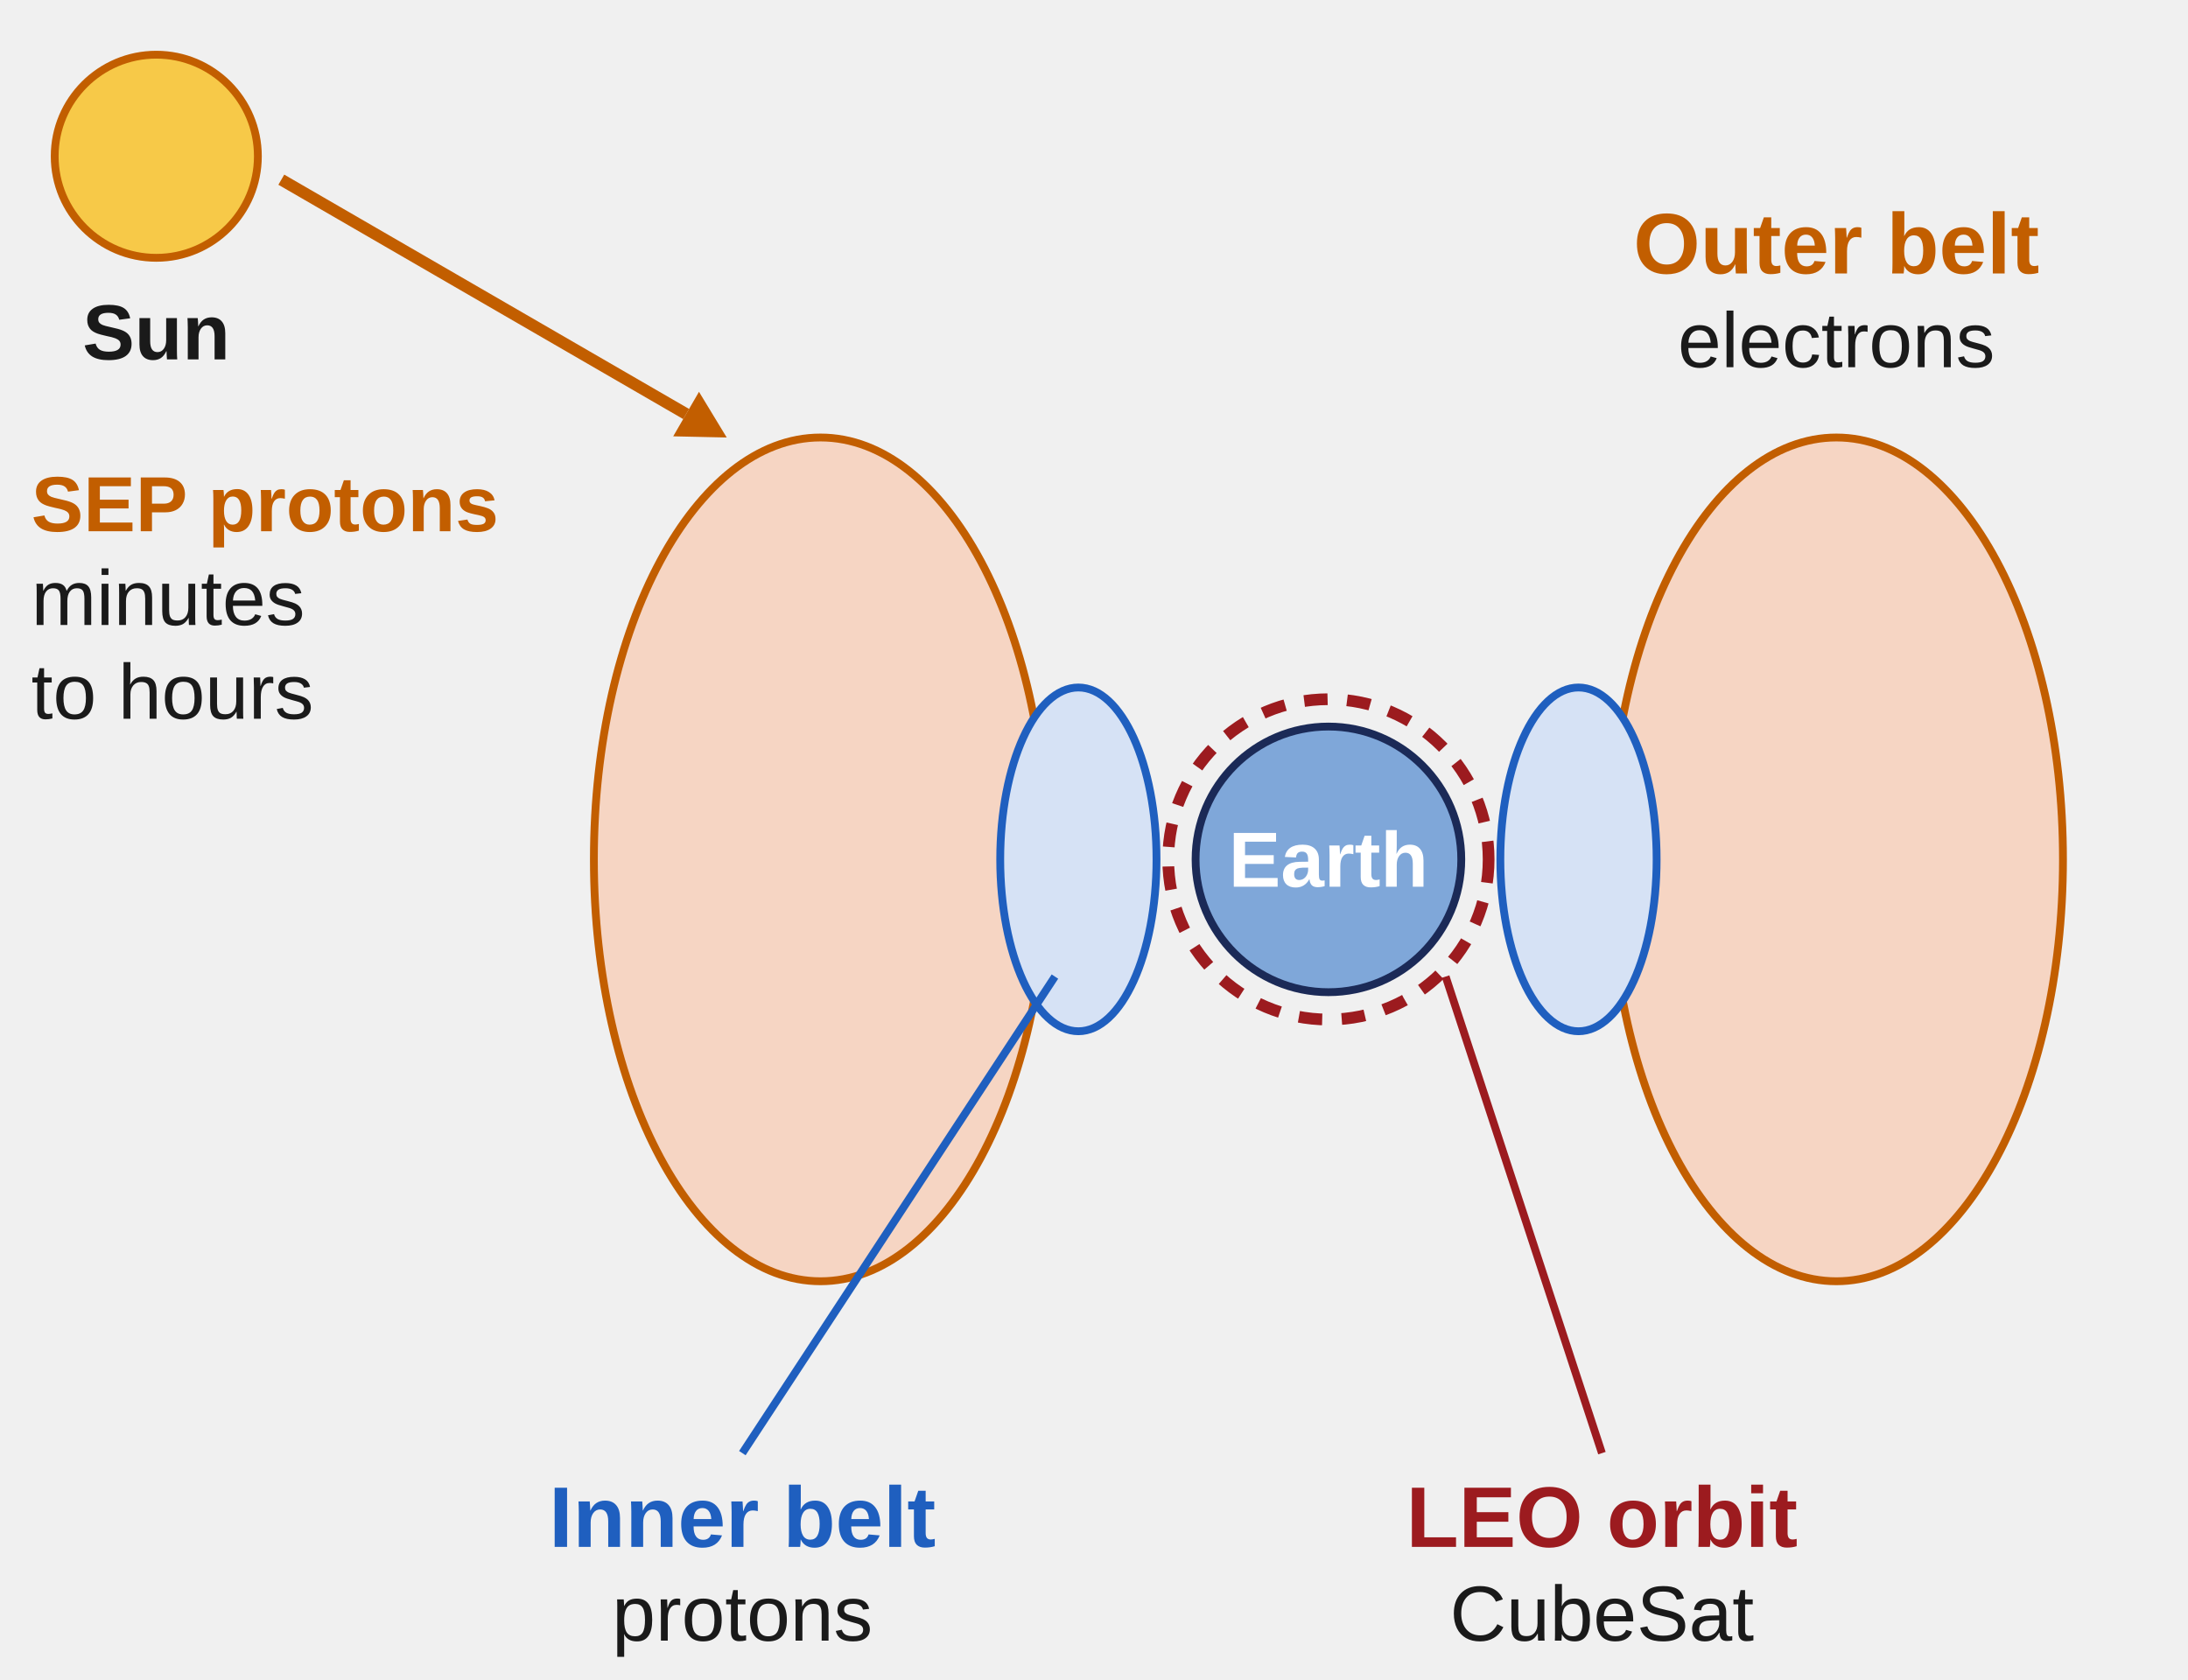
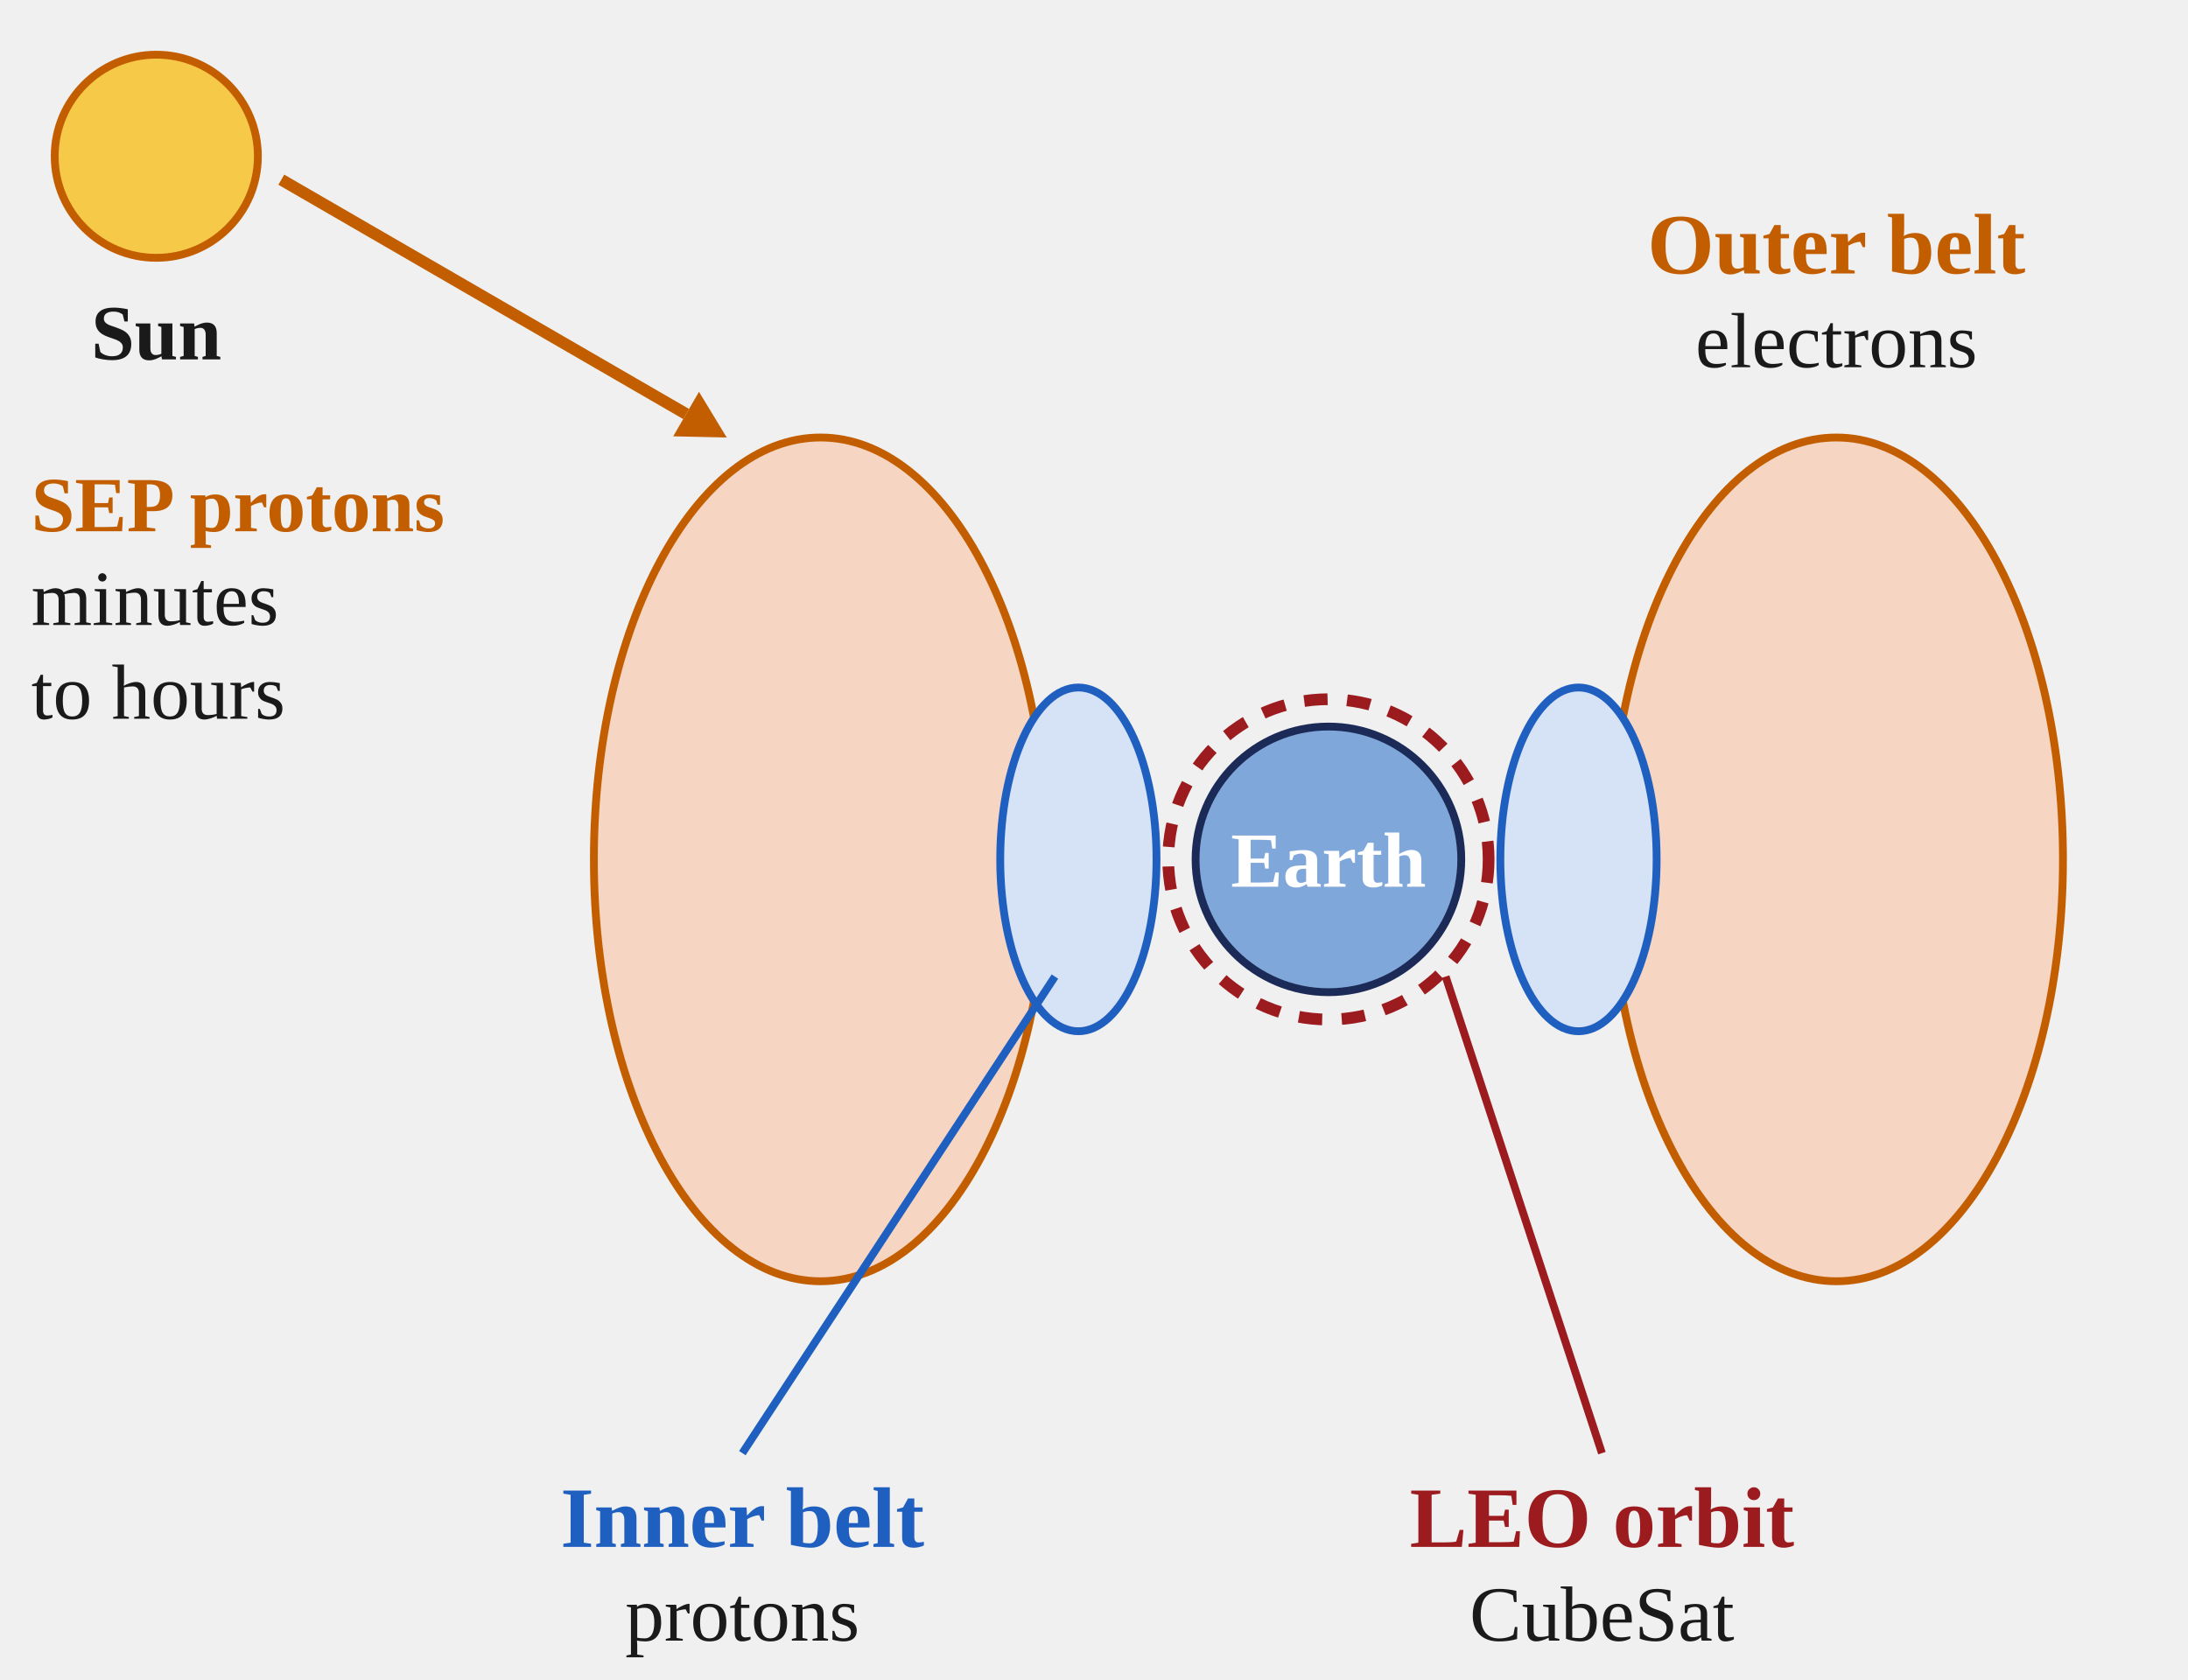
<svg xmlns="http://www.w3.org/2000/svg" width="560" height="430" viewBox="0 0 560 430">
  <ellipse cx="210" cy="220" rx="58" ry="108" fill="#f6d5c3" stroke="#c25e00" stroke-width="2" />
  <ellipse cx="276" cy="220" rx="20" ry="44" fill="#d6e2f5" stroke="#1f5fbf" stroke-width="2" />
  <ellipse cx="470" cy="220" rx="58" ry="108" fill="#f6d5c3" stroke="#c25e00" stroke-width="2" />
  <ellipse cx="404" cy="220" rx="20" ry="44" fill="#d6e2f5" stroke="#1f5fbf" stroke-width="2" />
  <circle cx="340" cy="220" r="34" fill="#7fa7d9" stroke="#1b2a57" stroke-width="2" />
  <circle cx="340" cy="220" r="41" fill="none" stroke="#9c1b1f" stroke-width="3" stroke-dasharray="6 5" />
-   <text x="340" y="227" font-family="Arial, Helvetica, sans-serif" font-size="20" font-weight="700" fill="#ffffff" text-anchor="middle">Earth</text>
-   <text x="470" y="70" font-family="Arial, Helvetica, sans-serif" font-size="22" font-weight="700" fill="#c25e00" text-anchor="middle">Outer belt</text>
-   <text x="470" y="94" font-family="Arial, Helvetica, sans-serif" font-size="20" font-weight="400" fill="#1a1a1a" text-anchor="middle">electrons</text>
+   <text x="340" y="227" font-family="Cambria, Georgia, Times New Roman, serif" font-size="20" font-weight="700" fill="#ffffff" text-anchor="middle">Earth</text>
+   <text x="470" y="70" font-family="Cambria, Georgia, Times New Roman, serif" font-size="22" font-weight="700" fill="#c25e00" text-anchor="middle">Outer belt</text>
+   <text x="470" y="94" font-family="Cambria, Georgia, Times New Roman, serif" font-size="20" font-weight="400" fill="#1a1a1a" text-anchor="middle">electrons</text>
  <line x1="270" y1="250" x2="190" y2="372" stroke="#1f5fbf" stroke-width="2" />
-   <text x="190" y="396" font-family="Arial, Helvetica, sans-serif" font-size="22" font-weight="700" fill="#1f5fbf" text-anchor="middle">Inner belt</text>
-   <text x="190" y="420" font-family="Arial, Helvetica, sans-serif" font-size="20" font-weight="400" fill="#1a1a1a" text-anchor="middle">protons</text>
+   <text x="190" y="396" font-family="Cambria, Georgia, Times New Roman, serif" font-size="22" font-weight="700" fill="#1f5fbf" text-anchor="middle">Inner belt</text>
+   <text x="190" y="420" font-family="Cambria, Georgia, Times New Roman, serif" font-size="20" font-weight="400" fill="#1a1a1a" text-anchor="middle">protons</text>
  <line x1="370" y1="250" x2="410" y2="372" stroke="#9c1b1f" stroke-width="2" />
-   <text x="410" y="396" font-family="Arial, Helvetica, sans-serif" font-size="22" font-weight="700" fill="#9c1b1f" text-anchor="middle">LEO orbit</text>
-   <text x="410" y="420" font-family="Arial, Helvetica, sans-serif" font-size="20" font-weight="400" fill="#1a1a1a" text-anchor="middle">CubeSat</text>
+   <text x="410" y="396" font-family="Cambria, Georgia, Times New Roman, serif" font-size="22" font-weight="700" fill="#9c1b1f" text-anchor="middle">LEO orbit</text>
+   <text x="410" y="420" font-family="Cambria, Georgia, Times New Roman, serif" font-size="20" font-weight="400" fill="#1a1a1a" text-anchor="middle">CubeSat</text>
  <circle cx="40" cy="40" r="26" fill="#f7c948" stroke="#c25e00" stroke-width="2" />
-   <text x="40" y="92" font-family="Arial, Helvetica, sans-serif" font-size="20" font-weight="700" fill="#1a1a1a" text-anchor="middle">Sun</text>
+   <text x="40" y="92" font-family="Cambria, Georgia, Times New Roman, serif" font-size="20" font-weight="700" fill="#1a1a1a" text-anchor="middle">Sun</text>
  <line x1="72" y1="46" x2="175.615" y2="105.988" stroke="#c25e00" stroke-width="3" />
  <polygon points="186,112 178.9,100.3 172.3,111.7" fill="#c25e00" />
-   <text x="8" y="136" font-family="Arial, Helvetica, sans-serif" font-size="20" font-weight="700" fill="#c25e00" text-anchor="start">SEP protons</text>
-   <text x="8" y="160" font-family="Arial, Helvetica, sans-serif" font-size="20" font-weight="400" fill="#1a1a1a" text-anchor="start">minutes</text>
-   <text x="8" y="184" font-family="Arial, Helvetica, sans-serif" font-size="20" font-weight="400" fill="#1a1a1a" text-anchor="start">to hours</text>
+   <text x="8" y="136" font-family="Cambria, Georgia, Times New Roman, serif" font-size="20" font-weight="700" fill="#c25e00" text-anchor="start">SEP protons</text>
+   <text x="8" y="160" font-family="Cambria, Georgia, Times New Roman, serif" font-size="20" font-weight="400" fill="#1a1a1a" text-anchor="start">minutes</text>
+   <text x="8" y="184" font-family="Cambria, Georgia, Times New Roman, serif" font-size="20" font-weight="400" fill="#1a1a1a" text-anchor="start">to hours</text>
</svg>
